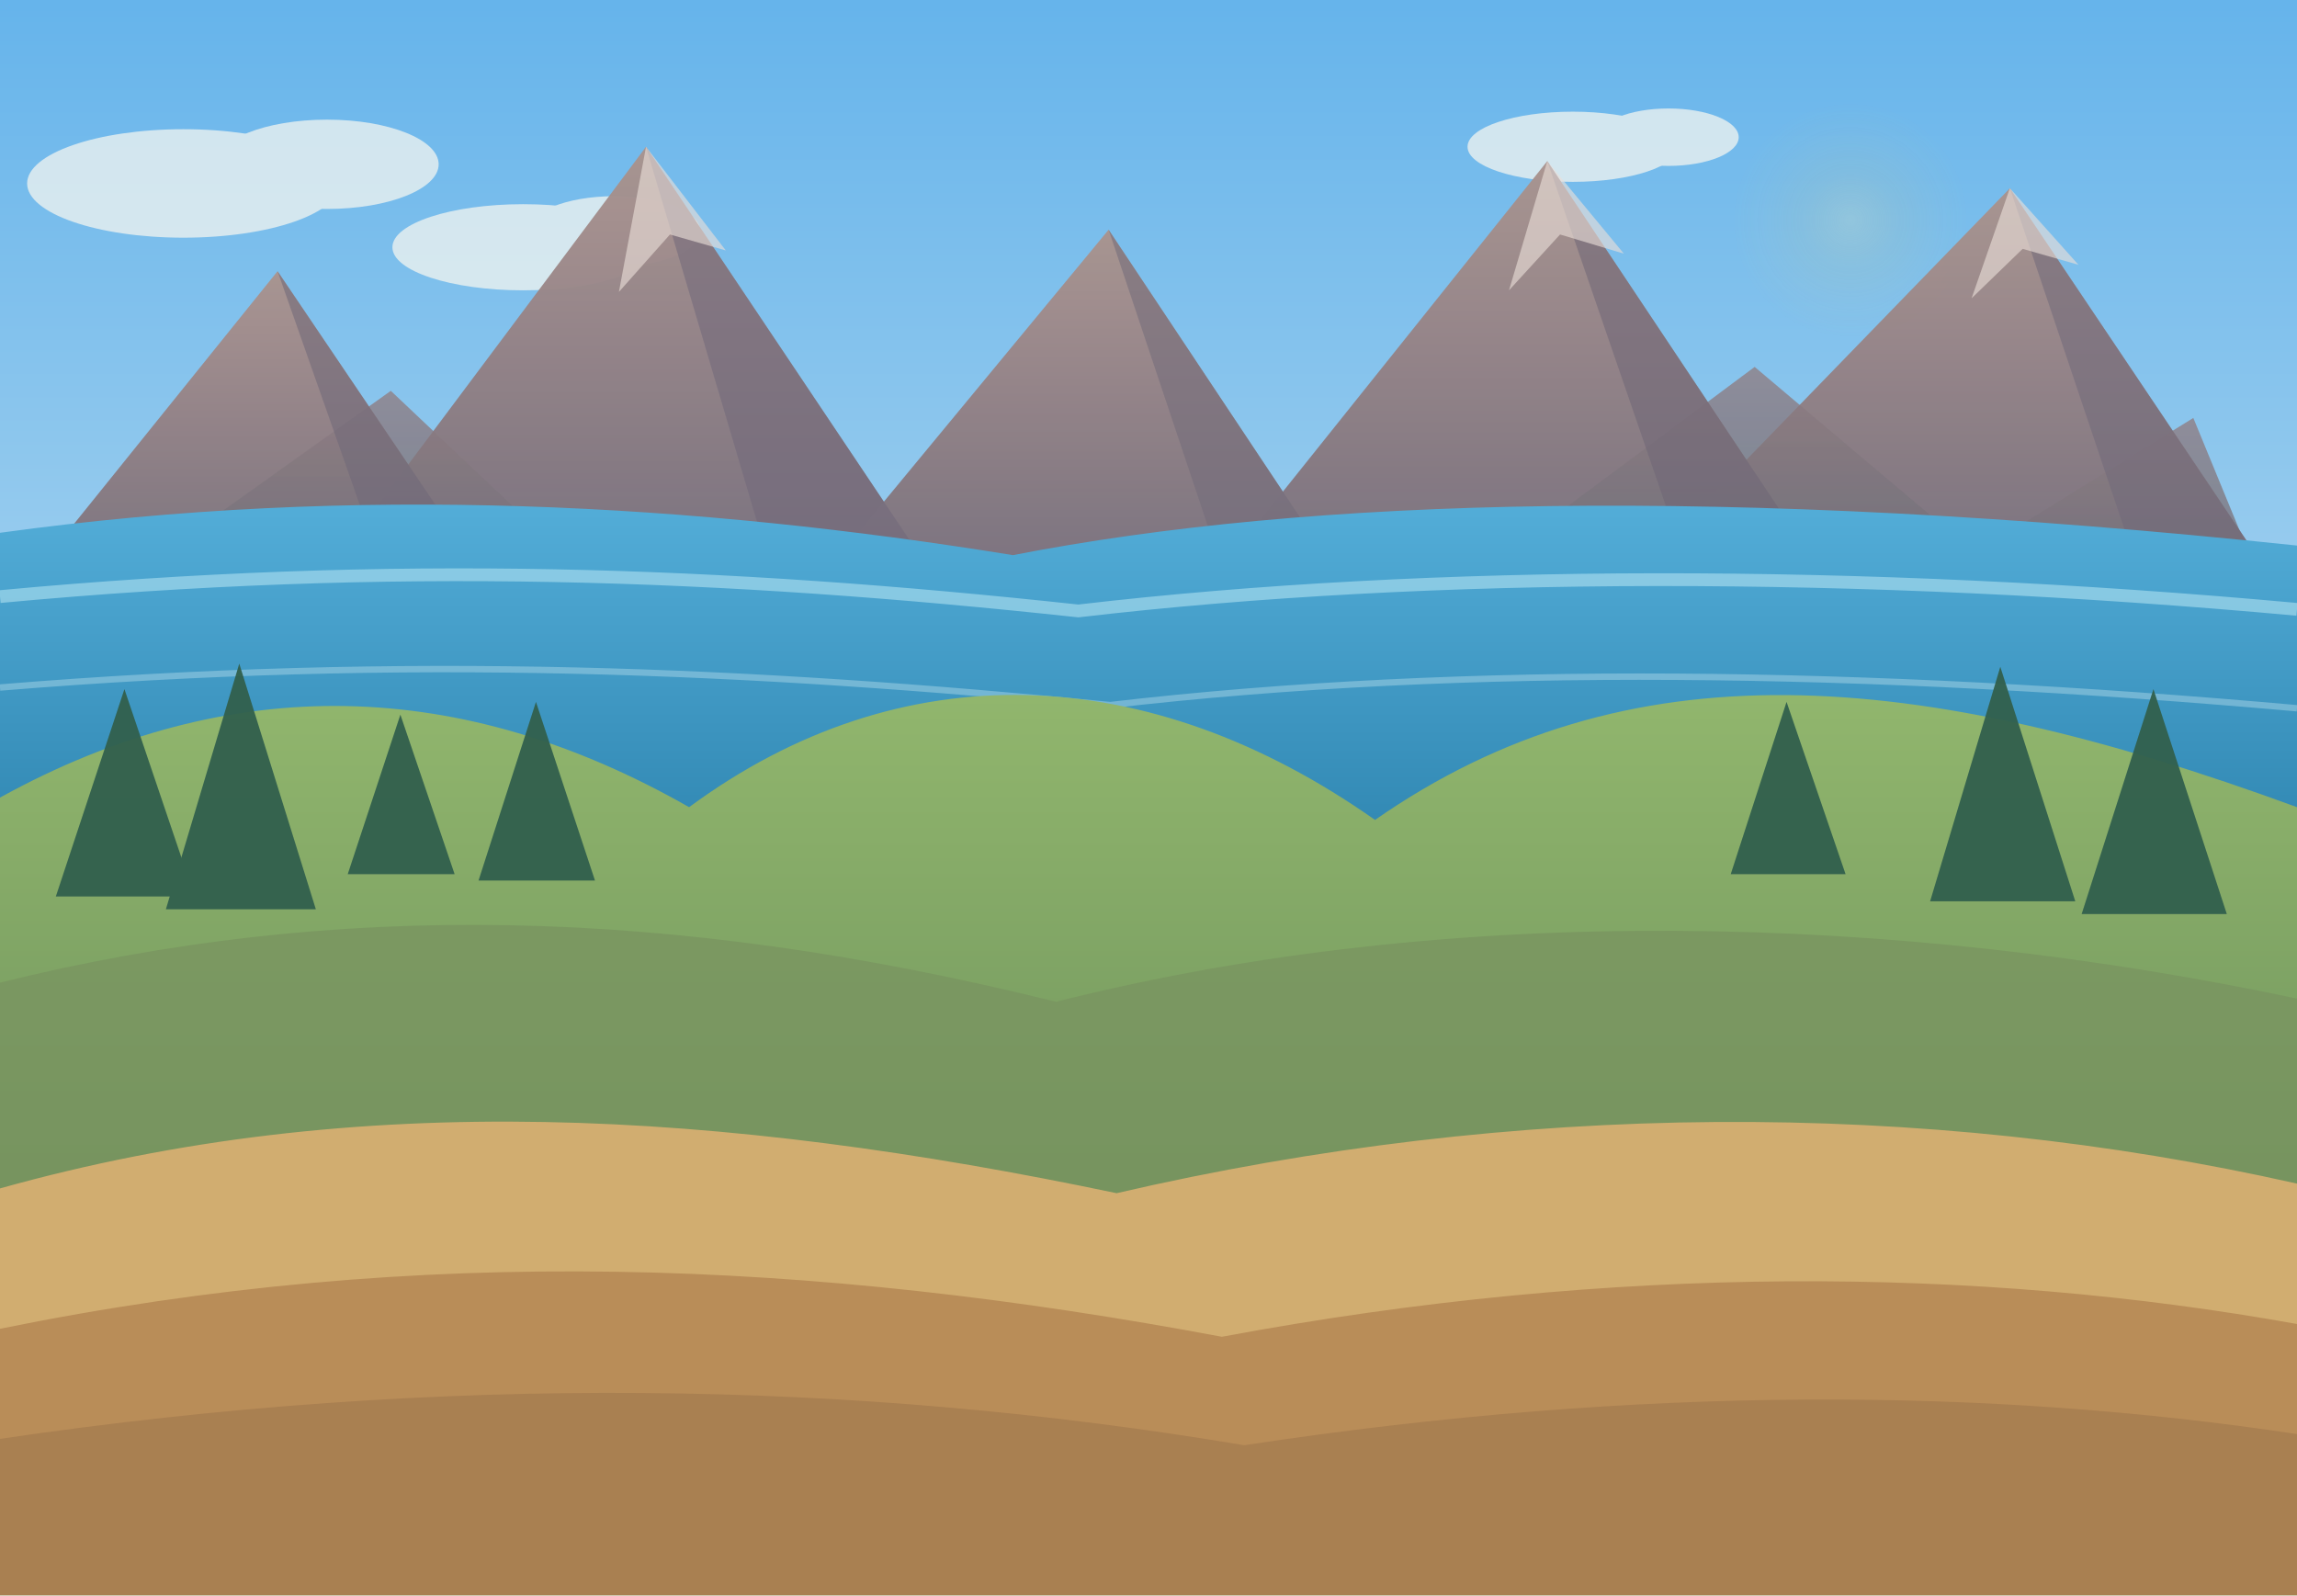
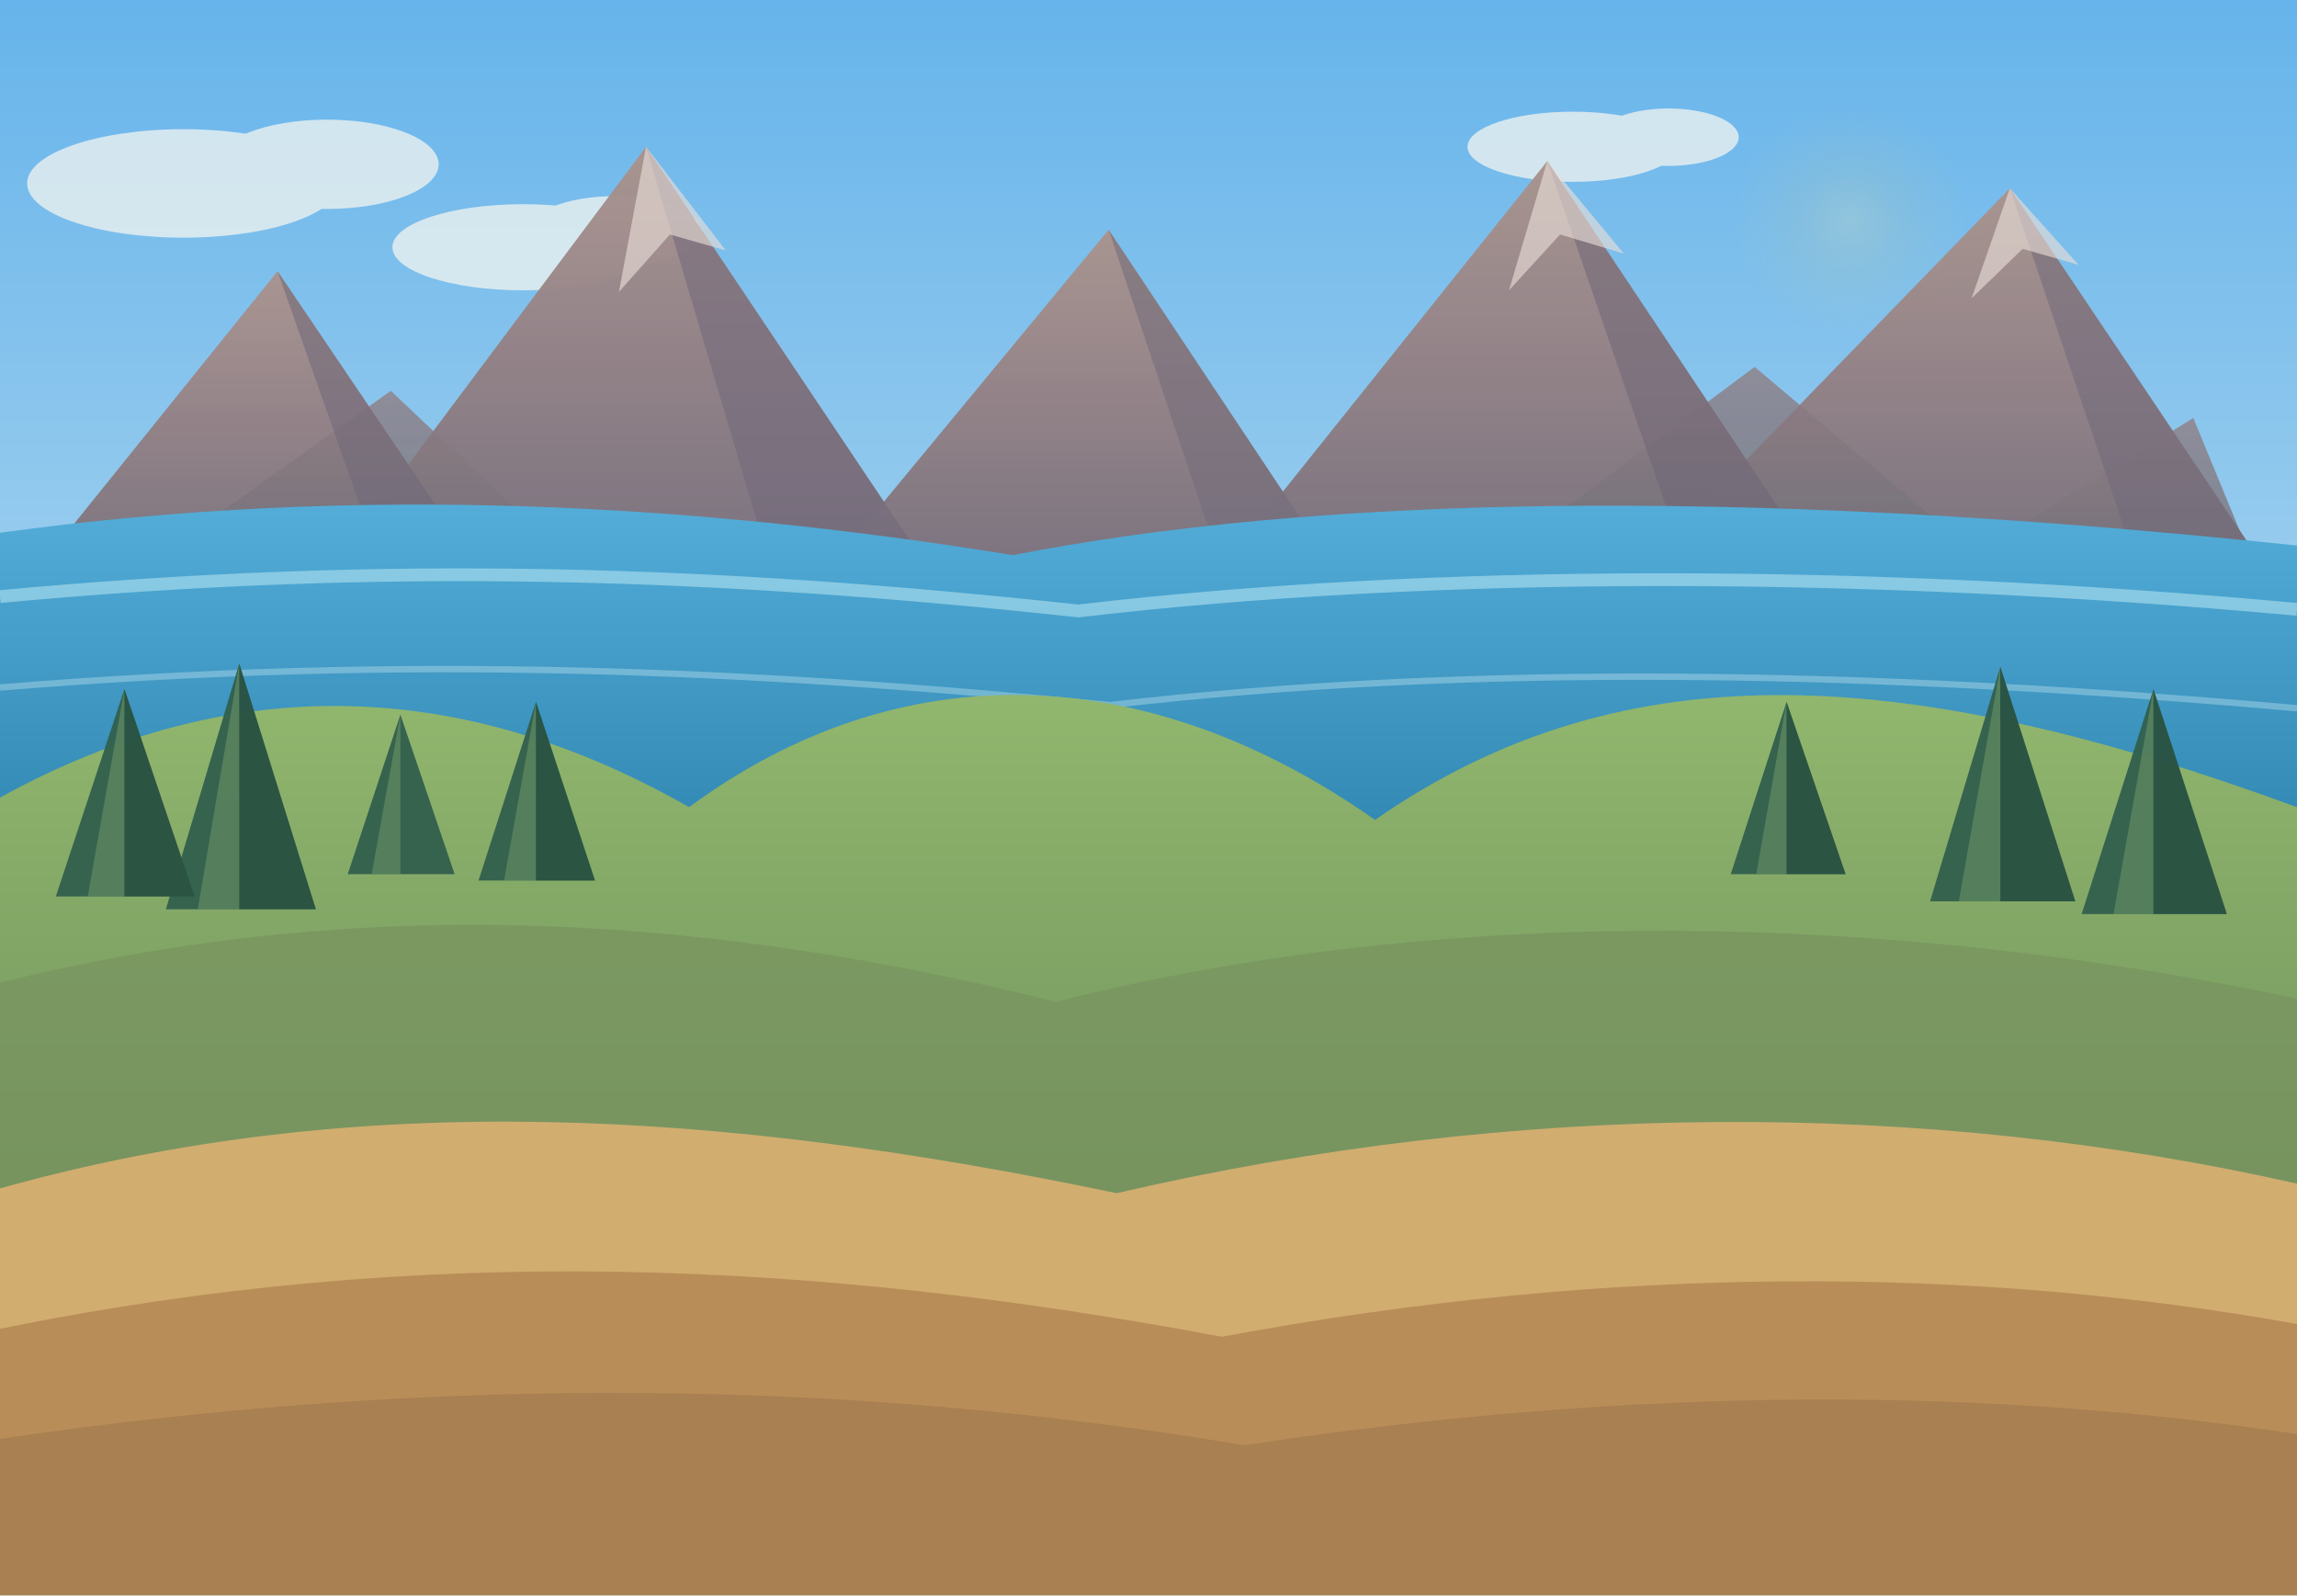
<svg xmlns="http://www.w3.org/2000/svg" viewBox="0 0 1440 1000">
  <defs>
    <linearGradient id="sky" x1="0" y1="0" x2="0" y2="1">
      <stop stop-color="#66b4eb" />
      <stop offset=".48" stop-color="#a9d4ef" />
      <stop offset="1" stop-color="#e7edf0" />
    </linearGradient>
    <linearGradient id="mountainFar" x1="0" y1="0" x2="0" y2="1">
      <stop stop-color="#aa948f" />
      <stop offset="1" stop-color="#756b79" />
    </linearGradient>
    <linearGradient id="mountainNear" x1="0" y1="0" x2="0" y2="1">
      <stop stop-color="#907d82" />
      <stop offset="1" stop-color="#5d6874" />
    </linearGradient>
    <linearGradient id="water" x1="0" y1="0" x2="0" y2="1">
      <stop stop-color="#53add8" />
      <stop offset="1" stop-color="#277da8" />
    </linearGradient>
    <linearGradient id="grass" x1="0" y1="0" x2="0" y2="1">
      <stop stop-color="#91b66d" />
      <stop offset="1" stop-color="#587c52" />
    </linearGradient>
    <radialGradient id="sunGlow" cx="50%" cy="50%" r="50%">
      <stop offset="0" stop-color="#ffeaa0" stop-opacity=".78" />
      <stop offset=".42" stop-color="#f5cf64" stop-opacity=".34" />
      <stop offset="1" stop-color="#f5cf64" stop-opacity="0" />
    </radialGradient>
  </defs>
  <rect width="1440" height="1000" fill="url(#sky)" />
  <circle cx="1160" cy="138" r="74" fill="url(#sunGlow)" opacity=".24" />
  <g fill="#fffaf0" opacity=".68">
    <ellipse cx="115" cy="115" rx="98" ry="34" />
    <ellipse cx="205" cy="103" rx="70" ry="28" />
    <ellipse cx="328" cy="155" rx="82" ry="27" />
    <ellipse cx="385" cy="145" rx="54" ry="22" />
    <ellipse cx="986" cy="92" rx="66" ry="22" />
    <ellipse cx="1046" cy="86" rx="44" ry="18" />
  </g>
  <g fill="url(#mountainFar)" opacity=".97">
    <path d="M0 386 174 170 320 386Z" />
    <path d="M185 386 405 92 602 386Z" />
    <path d="M495 386 695 144 856 386Z" />
    <path d="M742 386 970 101 1160 386Z" />
    <path d="M1000 386 1260 118 1440 386Z" />
  </g>
  <g fill="url(#mountainNear)" opacity=".78">
    <path d="M0 420 245 245 430 420Z" />
    <path d="M845 420 1100 230 1325 420Z" />
    <path d="M1120 420 1375 262 1440 420Z" />
  </g>
  <g opacity=".56">
    <path d="M174 170 250 386 320 386Z" fill="#6f6777" />
    <path d="M405 92 492 386 602 386Z" fill="#70687a" />
    <path d="M695 144 776 386 856 386Z" fill="#726b79" />
    <path d="M970 101 1068 386 1160 386Z" fill="#6e6675" />
    <path d="M1260 118 1350 386 1440 386Z" fill="#71697a" />
  </g>
  <g fill="#eadfd8" opacity=".62">
    <path d="M405 92 455 157 420 147 388 183Z" />
    <path d="M970 101 1018 159 978 147 946 182Z" />
    <path d="M1260 118 1303 166 1268 156 1236 187Z" />
  </g>
  <path d="M0 334 C225 303 437 316 635 348 C820 312 1080 304 1440 342 V585 H0Z" fill="url(#water)" />
  <path d="M0 374 C246 351 454 359 676 383 C898 357 1167 357 1440 382" fill="none" stroke="#b9e7f4" stroke-width="8" opacity=".55" />
  <path d="M0 431 C255 410 472 420 696 442 C920 416 1170 420 1440 444" fill="none" stroke="#d5eff5" stroke-width="4" opacity=".34" />
  <path d="M0 500 C145 420 290 425 432 506 C565 408 720 414 862 514 C1020 404 1200 418 1440 506 V1000 H0Z" fill="url(#grass)" />
  <path d="M0 616 C210 564 420 568 662 628 C912 565 1190 573 1440 626 V1000 H0Z" fill="#78935f" opacity=".72" />
  <g fill="#315f4d" opacity=".95">
    <path d="M35 562 78 432l44 130Z" />
    <path d="M104 570 150 416l48 154Z" />
    <path d="M218 548 251 448l34 100Z" />
    <path d="M300 552 336 440l37 112Z" />
    <path d="M1085 548 1120 440l37 108Z" />
    <path d="M1210 565 1254 418l47 147Z" />
    <path d="M1305 573 1350 432l46 141Z" />
  </g>
+   <g fill="#6f9568" opacity=".56">
+     <path d="M78 432 78 562 55 562Z" />
+     <path d="M150 416 150 570 124 570Z" />
+     <path d="M251 448 251 548 233 548Z" />
+     <path d="M336 440 336 552 316 552Z" />
+     <path d="M1120 440 1120 548 1101 548Z" />
+     <path d="M1254 418 1254 565 1228 565Z" />
+     <path d="M1350 432 1350 573 1325 573Z" />
+   </g>
+   <g fill="#214638" opacity=".5">
+     <path d="M78 432 122 562 78 562Z" />
+     <path d="M150 416 198 570 150 570Z" />
+     <path d="M336 440 373 552 336 552Z" />
+     <path d="M1120 440 1157 548 1120 548Z" />
+     <path d="M1254 418 1301 565 1254 565Z" />
+     <path d="M1350 432 1396 573 1350 573Z" />
+   </g>
  <path d="M0 745 C225 682 452 696 700 748 C950 690 1205 689 1440 742 V1000 H0Z" fill="#d1ad70" />
  <path d="M0 833 C265 779 510 790 766 838 C1012 792 1240 794 1440 830 V1000 H0Z" fill="#b98d58" />
  <path d="M0 902 C278 861 536 865 780 906 C1030 868 1248 870 1440 899 V1000 H0Z" fill="#9d744b" opacity=".55" />
</svg>
